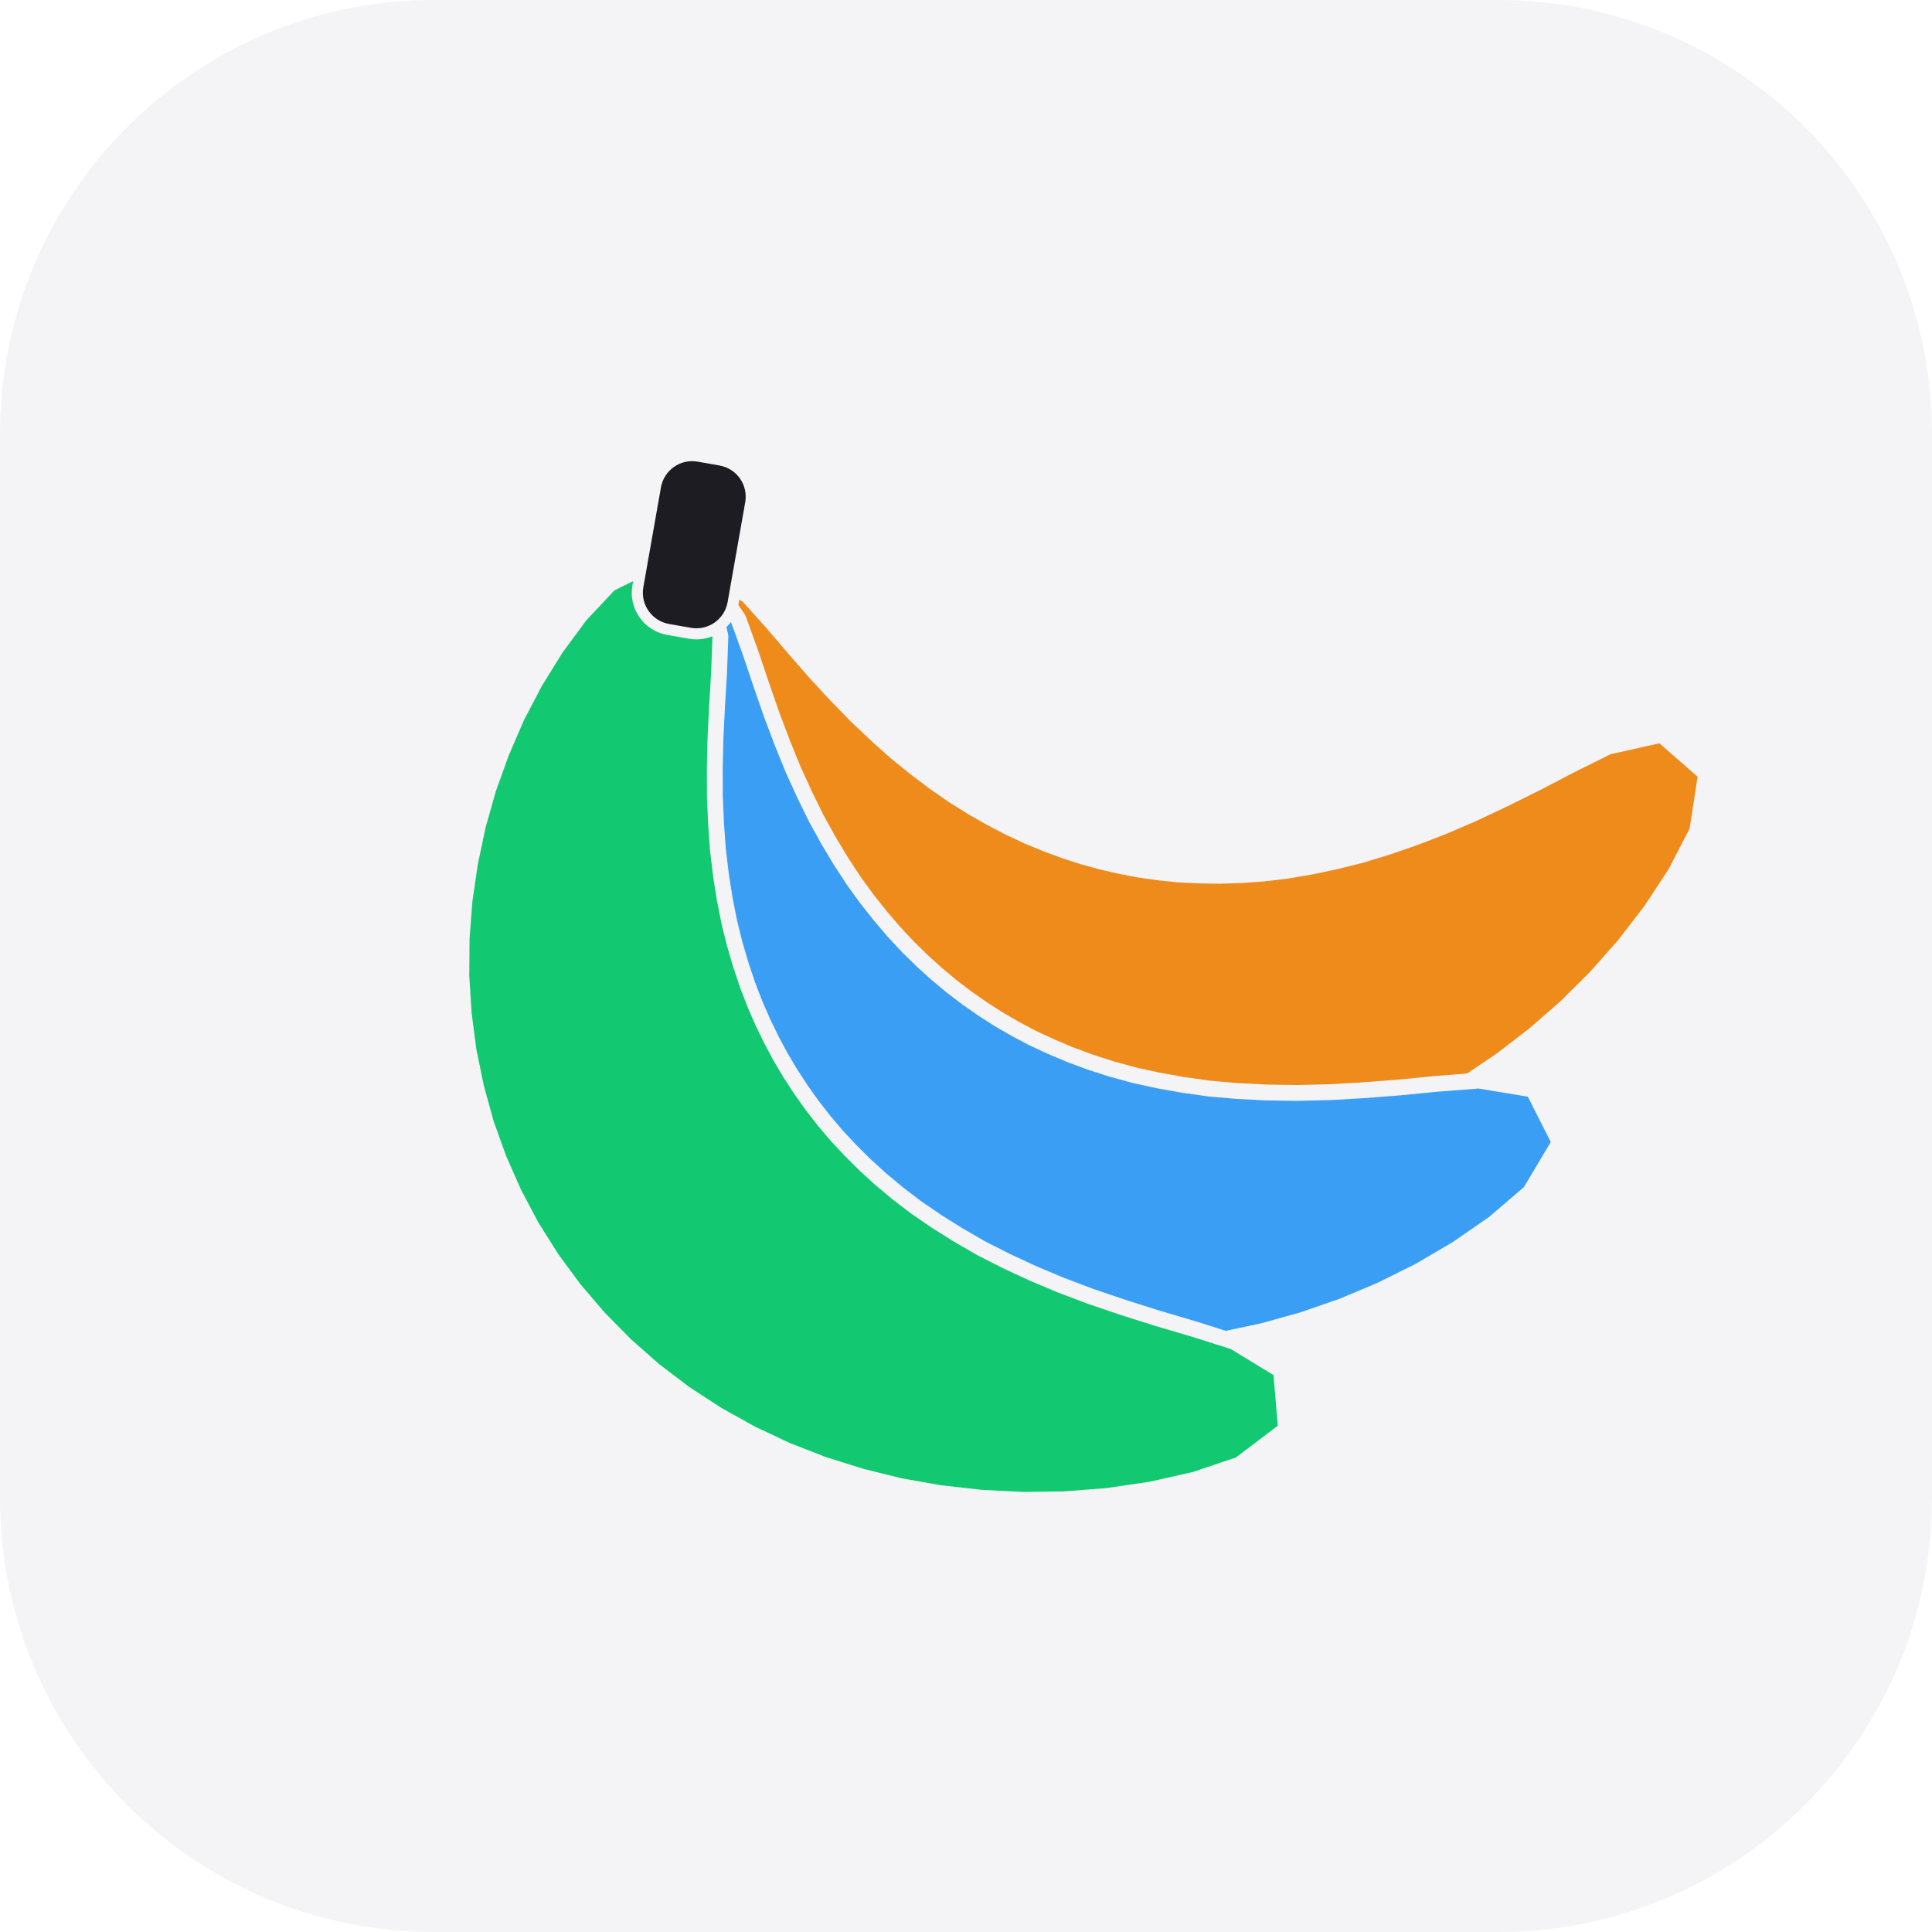
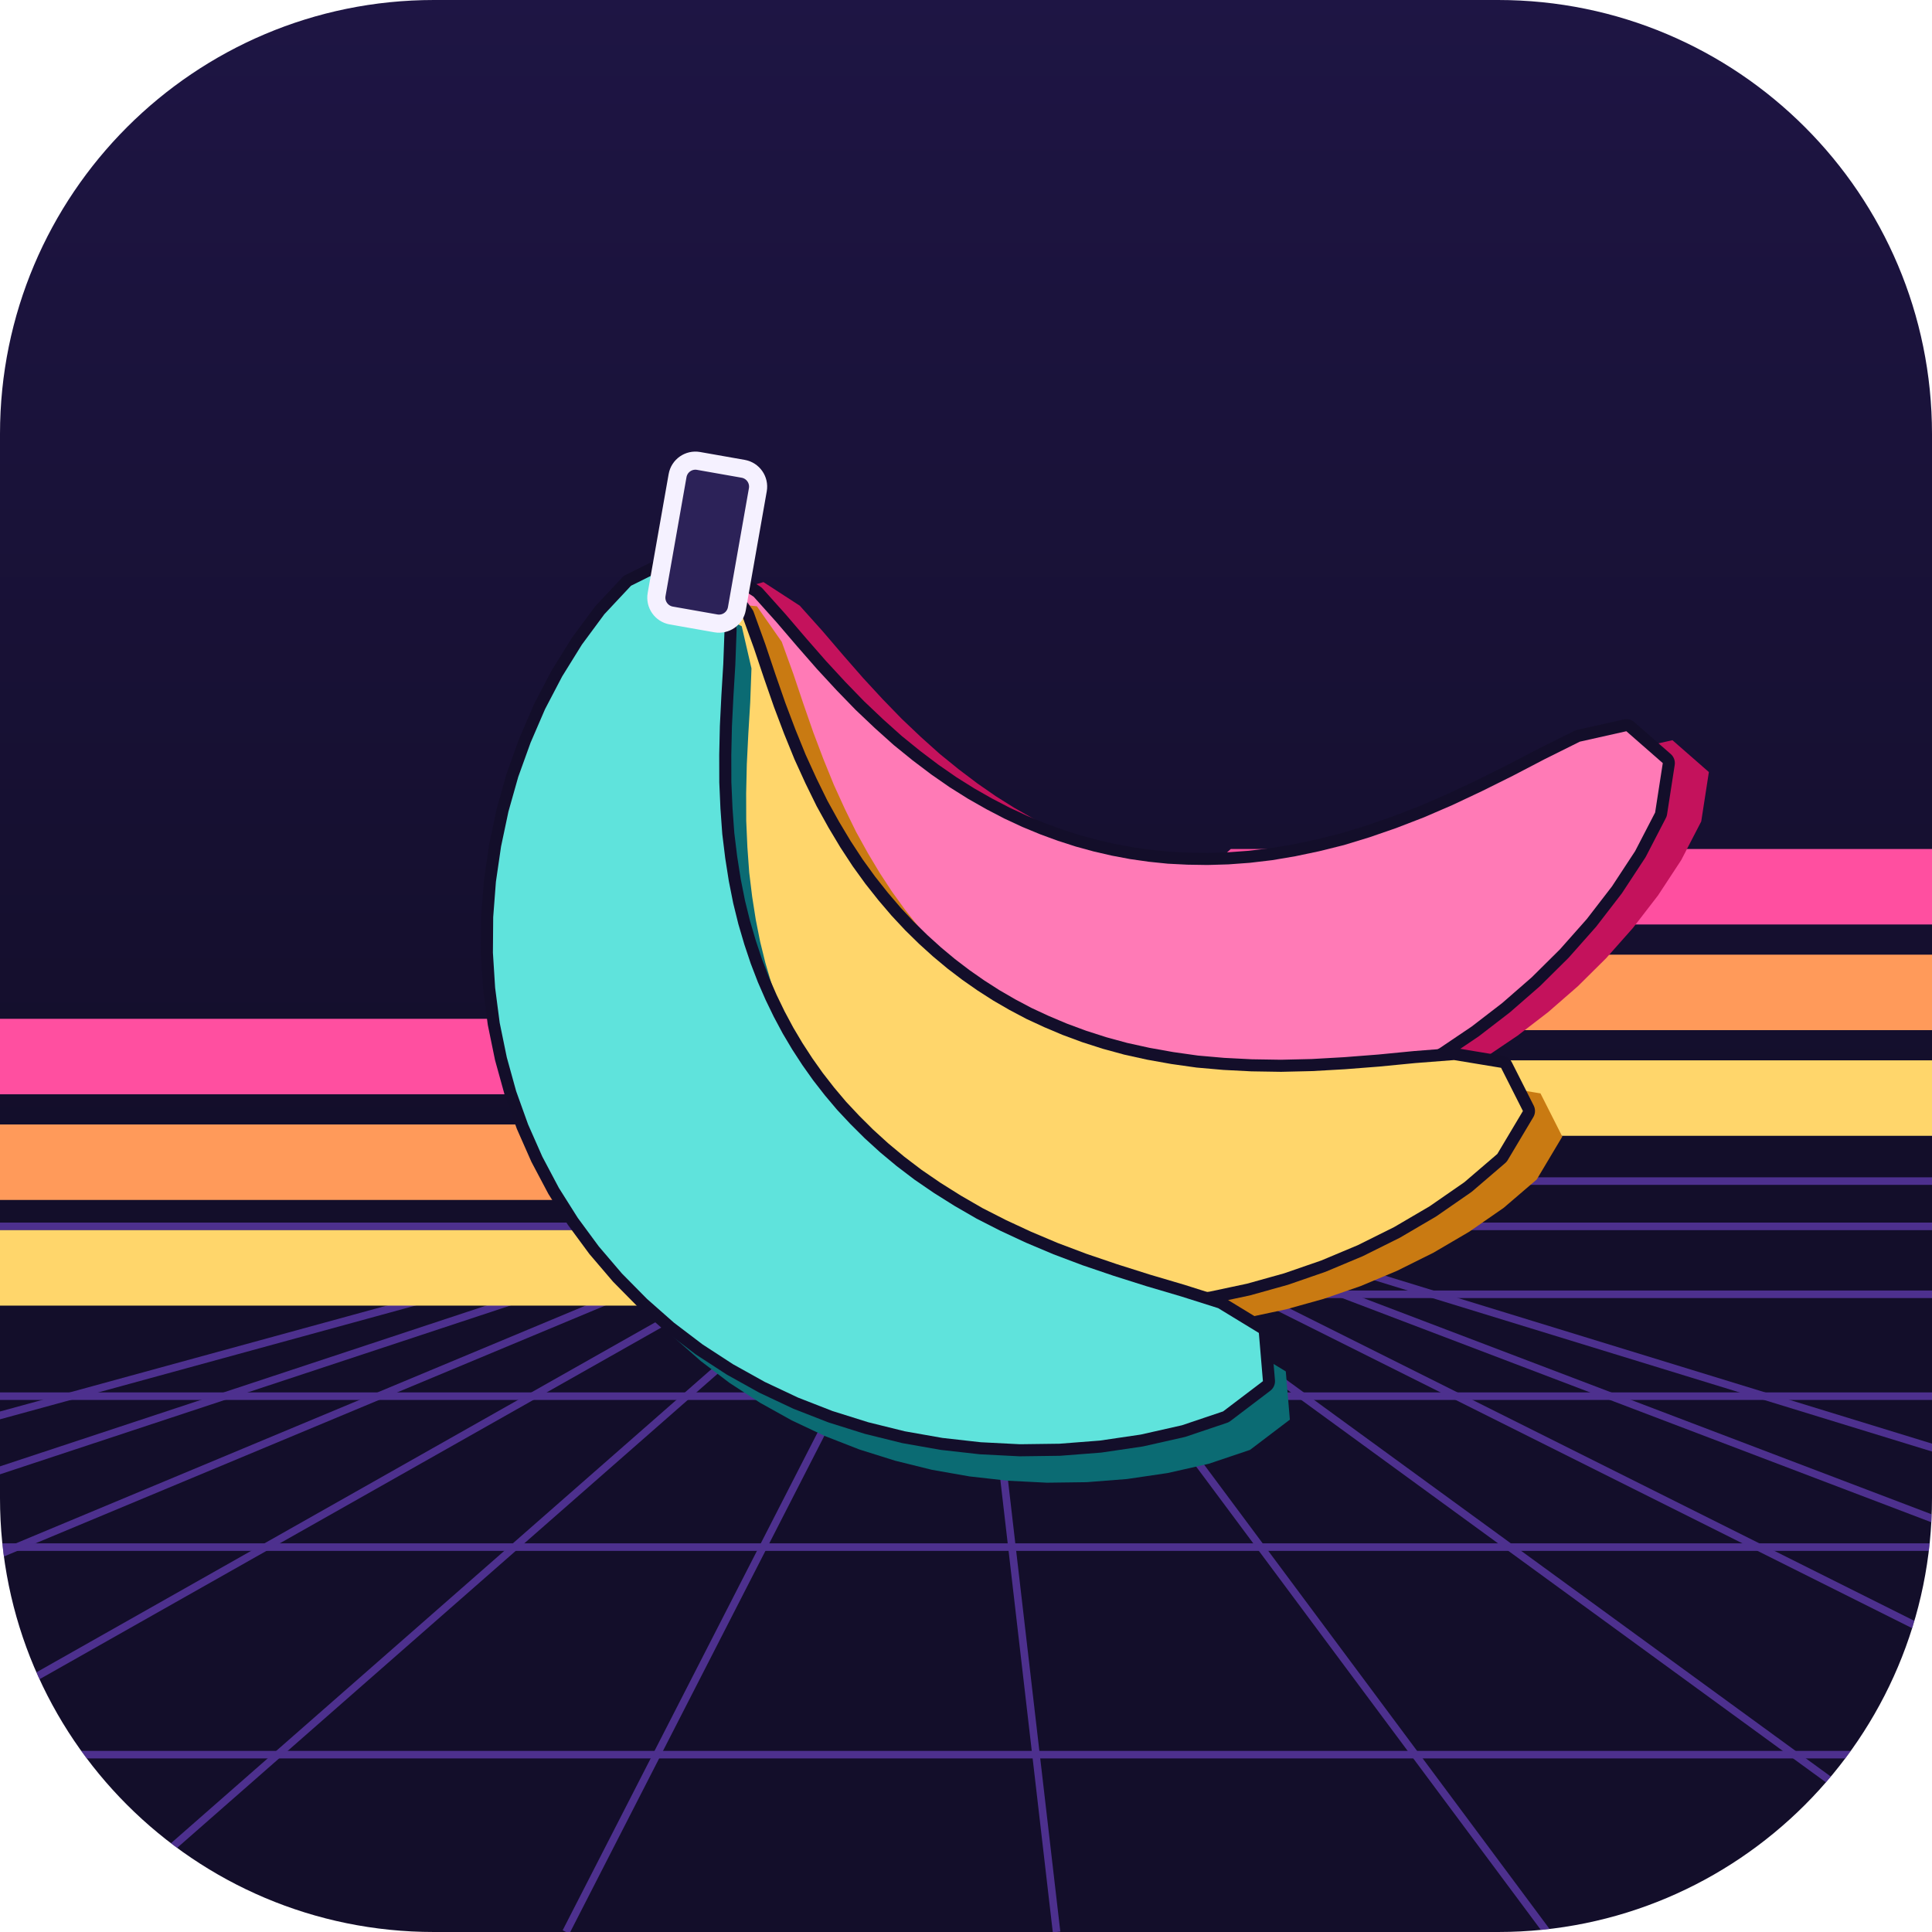
<svg xmlns="http://www.w3.org/2000/svg" viewBox="0 0 1024 1024" width="1024" height="1024">
-   <rect width="1024" height="1024" rx="230" fill="#F4F4F7" />
-   <g transform="translate(512 512) scale(.84) rotate(10) translate(-560 -470)">
-     <g transform="rotate(-44 343 262)">
-       <path d="M324.8 257.1 L300.3 275.2 L286.2 296.8 L275.0 319.3 L265.8 342.3 L258.4 365.6 L252.8 389.2 L248.7 412.9 L246.3 436.6 L245.5 460.3 L246.2 483.9 L248.5 507.3 L252.4 530.5 L257.9 553.2 L264.9 575.5 L273.5 597.2 L283.5 618.2 L295.1 638.5 L308.1 657.9 L322.5 676.4 L338.3 693.8 L355.3 710.0 L373.5 725.0 L392.8 738.7 L413.1 751.1 L434.3 762.0 L456.4 771.4 L479.2 779.3 L502.7 785.7 L526.7 790.5 L551.3 793.7 L576.2 795.4 L601.5 795.4 L627.0 793.8 L652.8 790.6 L678.6 785.7 L704.6 779.0 L730.5 770.4 L756.3 759.6 L781.6 745.8 L804.1 721.5 L795.9 690.5 L766.5 679.0 L740.9 675.6 L717.0 672.9 L694.4 669.9 L673.0 666.6 L652.8 662.8 L633.6 658.4 L615.6 653.6 L598.6 648.4 L582.7 642.6 L567.7 636.5 L553.6 630.1 L540.4 623.3 L528.0 616.2 L516.3 608.8 L505.4 601.2 L495.0 593.4 L485.3 585.3 L476.0 576.9 L467.2 568.2 L458.8 559.2 L450.8 549.9 L443.1 540.1 L435.8 530.0 L428.7 519.3 L421.9 508.0 L415.5 496.2 L409.3 483.7 L403.5 470.6 L398.1 456.7 L393.1 442.1 L388.4 426.7 L384.3 410.4 L380.5 393.3 L377.3 375.4 L374.4 356.5 L371.9 336.6 L369.5 315.7 L366.4 293.3 L355.2 266.9 Z" fill="#EE8B1B" stroke="#F4F4F7" stroke-width="20" stroke-linejoin="round" paint-order="stroke" />
+   <defs>
+     <clipPath id="r">
+       <rect width="1024" height="1024" rx="230" />
+     </clipPath>
+     <linearGradient id="sky" x1="0" y1="0" x2="0" y2="1">
+       <stop offset="0" stop-color="#1E1544" />
+       <stop offset=".6" stop-color="#130E2A" />
+     </linearGradient>
+   </defs>
+   <g clip-path="url(#r)">
+     <rect width="1024" height="1024" fill="url(#sky)" />
+     <g stroke="#7B4DE0" stroke-width="4" opacity=".55">
+       <path d="M512 610L-1000 1024" />
+       <path d="M512 610L-740 1024" />
+       <path d="M512 610L-480 1024" />
+       <path d="M512 610L-220 1024" />
+       <path d="M512 610L40 1024" />
+       <path d="M512 610L300 1024" />
+       <path d="M512 610L560 1024" />
+       <path d="M512 610L820 1024" />
+       <path d="M512 610L1080 1024" />
+       <path d="M512 610L1340 1024" />
+       <path d="M512 610L1600 1024" />
+       <path d="M512 610L1860 1024" />
+       <path d="M0 626H1024" />
+       <path d="M0 650H1024" />
+       <path d="M0 686H1024" />
+       <path d="M0 740H1024" />
+       <path d="M0 820H1024" />
+       <path d="M0 930H1024" />
    </g>
-     <g transform="rotate(-22 343 262)">
-       <path d="M324.8 257.1 L300.3 275.2 L286.2 296.8 L275.0 319.3 L265.8 342.3 L258.4 365.6 L252.8 389.2 L248.7 412.9 L246.3 436.6 L245.5 460.3 L246.2 483.9 L248.5 507.3 L252.4 530.5 L257.9 553.2 L264.9 575.5 L273.5 597.2 L283.5 618.2 L295.1 638.5 L308.1 657.9 L322.5 676.4 L338.3 693.8 L355.3 710.0 L373.5 725.0 L392.8 738.7 L413.1 751.1 L434.3 762.0 L456.4 771.4 L479.2 779.3 L502.7 785.7 L526.7 790.5 L551.3 793.7 L576.2 795.4 L601.5 795.4 L627.0 793.8 L652.8 790.6 L678.6 785.7 L704.6 779.0 L730.5 770.4 L756.3 759.6 L781.6 745.8 L804.1 721.5 L795.9 690.5 L766.5 679.0 L740.9 675.6 L717.0 672.9 L694.4 669.9 L673.0 666.6 L652.8 662.8 L633.6 658.4 L615.6 653.6 L598.6 648.4 L582.7 642.6 L567.7 636.5 L553.6 630.1 L540.4 623.3 L528.0 616.2 L516.3 608.8 L505.4 601.2 L495.0 593.4 L485.3 585.3 L476.0 576.9 L467.2 568.2 L458.8 559.2 L450.8 549.9 L443.1 540.1 L435.8 530.0 L428.7 519.3 L421.9 508.0 L415.5 496.2 L409.3 483.7 L403.5 470.6 L398.1 456.7 L393.1 442.1 L388.4 426.7 L384.3 410.4 L380.5 393.3 L377.3 375.4 L374.4 356.5 L371.9 336.6 L369.5 315.7 L366.4 293.3 L355.2 266.9 Z" fill="#3B9EF5" stroke="#F4F4F7" stroke-width="20" stroke-linejoin="round" paint-order="stroke" />
+     <path d="M-20 560H560L660 470H1044" stroke="#FF4FA0" stroke-width="40" fill="none" />
+     <path d="M-20 616H586L686 526H1044" stroke="#FF9A5A" stroke-width="40" fill="none" />
+     <path d="M-20 672H612L712 582H1044" stroke="#FFD66B" stroke-width="40" fill="none" />
+     <g transform="translate(512 500) scale(.8) rotate(10) translate(-560 -470)">
+       <g transform="rotate(-44 343 262)">
+         <path d="M324.8 257.1 L300.3 275.2 L286.2 296.8 L275.0 319.3 L265.8 342.3 L258.4 365.6 L252.8 389.2 L248.7 412.9 L246.3 436.6 L245.5 460.3 L246.2 483.9 L248.5 507.3 L252.4 530.5 L257.9 553.2 L264.9 575.5 L273.5 597.2 L283.5 618.2 L295.1 638.5 L308.1 657.9 L322.5 676.4 L338.3 693.8 L355.3 710.0 L373.5 725.0 L392.8 738.7 L413.1 751.1 L434.3 762.0 L456.4 771.4 L479.2 779.3 L502.7 785.7 L526.7 790.5 L551.3 793.7 L576.2 795.4 L601.5 795.4 L627.0 793.8 L652.8 790.6 L678.6 785.7 L704.6 779.0 L730.5 770.4 L756.3 759.6 L781.6 745.8 L804.1 721.5 L795.9 690.5 L766.5 679.0 L740.9 675.6 L717.0 672.9 L694.4 669.9 L673.0 666.6 L652.8 662.8 L633.6 658.4 L615.6 653.6 L598.6 648.4 L582.7 642.6 L567.7 636.5 L553.6 630.1 L540.4 623.3 L528.0 616.2 L516.3 608.8 L505.4 601.2 L495.0 593.4 L485.3 585.3 L476.0 576.9 L467.2 568.2 L458.8 559.2 L450.8 549.9 L443.1 540.1 L435.8 530.0 L428.7 519.3 L421.9 508.0 L415.5 496.2 L409.3 483.7 L403.5 470.6 L398.1 456.7 L393.1 442.1 L388.4 426.7 L384.3 410.4 L380.5 393.3 L377.3 375.4 L374.4 356.5 L371.9 336.6 L369.5 315.7 L366.4 293.3 L355.2 266.9 Z" fill="#C4125C" transform="translate(22 22)" />
+         <path d="M324.8 257.1 L300.3 275.2 L286.2 296.8 L275.0 319.3 L265.8 342.3 L258.4 365.6 L252.8 389.2 L248.7 412.9 L246.3 436.6 L245.5 460.3 L246.2 483.9 L248.5 507.3 L252.4 530.5 L257.9 553.2 L264.9 575.5 L273.5 597.2 L283.5 618.2 L295.1 638.5 L308.1 657.9 L322.5 676.4 L338.3 693.8 L355.3 710.0 L373.5 725.0 L392.8 738.7 L413.1 751.1 L434.3 762.0 L456.4 771.4 L479.2 779.3 L502.7 785.7 L526.7 790.5 L551.3 793.7 L576.2 795.4 L601.5 795.4 L627.0 793.8 L652.8 790.6 L678.6 785.7 L704.6 779.0 L730.5 770.4 L756.3 759.6 L781.6 745.8 L804.1 721.5 L795.9 690.5 L766.5 679.0 L740.9 675.6 L717.0 672.9 L694.4 669.9 L673.0 666.6 L652.8 662.8 L633.6 658.4 L615.6 653.6 L598.6 648.4 L582.7 642.6 L567.7 636.5 L553.6 630.1 L540.4 623.3 L528.0 616.2 L516.3 608.8 L505.4 601.2 L495.0 593.4 L485.3 585.3 L476.0 576.9 L467.2 568.2 L458.8 559.2 L450.8 549.9 L443.1 540.1 L435.8 530.0 L428.7 519.3 L421.9 508.0 L415.5 496.2 L409.3 483.7 L403.5 470.6 L398.1 456.7 L393.1 442.1 L388.4 426.7 L384.3 410.4 L380.5 393.3 L377.3 375.4 L374.4 356.5 L371.9 336.6 L369.5 315.7 L366.4 293.3 L355.2 266.9 Z" fill="#FF7AB6" stroke="#130E2A" stroke-width="16" stroke-linejoin="round" paint-order="stroke" />
+       </g>
+       <g transform="rotate(-22 343 262)">
+         <path d="M324.8 257.1 L300.3 275.2 L286.2 296.8 L275.0 319.3 L265.8 342.3 L258.4 365.6 L252.8 389.2 L248.7 412.9 L246.3 436.6 L245.5 460.3 L246.2 483.9 L248.5 507.3 L252.4 530.5 L257.9 553.2 L264.9 575.5 L273.5 597.2 L283.5 618.2 L295.1 638.5 L308.1 657.9 L322.5 676.4 L338.3 693.8 L355.3 710.0 L373.5 725.0 L392.8 738.7 L413.1 751.1 L434.3 762.0 L456.4 771.4 L479.2 779.3 L502.7 785.7 L526.7 790.5 L551.3 793.7 L576.2 795.4 L601.5 795.4 L627.0 793.8 L652.8 790.6 L678.6 785.7 L704.6 779.0 L730.5 770.4 L756.3 759.6 L781.6 745.8 L804.1 721.5 L795.9 690.5 L766.5 679.0 L740.9 675.6 L717.0 672.9 L694.4 669.9 L673.0 666.6 L652.8 662.8 L633.6 658.4 L615.6 653.6 L598.6 648.4 L582.7 642.6 L567.7 636.5 L553.6 630.1 L540.4 623.3 L528.0 616.2 L516.3 608.8 L505.4 601.2 L495.0 593.4 L485.3 585.3 L476.0 576.9 L467.2 568.2 L458.8 559.2 L450.8 549.9 L443.1 540.1 L435.8 530.0 L428.7 519.3 L421.9 508.0 L415.5 496.2 L409.3 483.7 L403.5 470.6 L398.1 456.7 L393.1 442.1 L388.4 426.7 L384.3 410.4 L380.5 393.3 L377.3 375.4 L374.4 356.5 L371.9 336.6 L369.5 315.7 L366.4 293.3 L355.2 266.9 Z" fill="#C97A12" transform="translate(22 22)" />
+         <path d="M324.8 257.1 L300.3 275.2 L286.2 296.8 L275.0 319.3 L265.8 342.3 L258.4 365.6 L252.8 389.2 L248.7 412.9 L246.3 436.6 L245.5 460.3 L246.2 483.9 L248.5 507.3 L252.4 530.5 L257.9 553.2 L264.9 575.5 L273.5 597.2 L283.5 618.2 L295.1 638.5 L308.1 657.9 L322.5 676.4 L338.3 693.8 L355.3 710.0 L373.5 725.0 L392.8 738.7 L413.1 751.1 L434.3 762.0 L456.4 771.4 L479.2 779.3 L502.7 785.7 L526.7 790.5 L551.3 793.7 L576.2 795.4 L601.5 795.4 L627.0 793.8 L652.8 790.6 L678.6 785.7 L704.6 779.0 L730.5 770.4 L756.3 759.6 L781.6 745.8 L804.1 721.5 L795.9 690.5 L766.5 679.0 L740.9 675.6 L717.0 672.9 L694.4 669.9 L673.0 666.6 L652.8 662.8 L633.6 658.4 L615.6 653.6 L598.6 648.4 L582.7 642.6 L567.7 636.5 L553.6 630.1 L540.4 623.3 L528.0 616.2 L516.3 608.8 L505.4 601.2 L495.0 593.4 L485.3 585.3 L476.0 576.9 L467.2 568.2 L458.8 559.2 L450.8 549.9 L443.1 540.1 L435.8 530.0 L428.7 519.3 L421.9 508.0 L415.5 496.2 L409.3 483.7 L403.5 470.6 L398.1 456.7 L393.1 442.1 L388.4 426.7 L384.3 410.4 L380.5 393.3 L377.3 375.4 L374.4 356.5 L371.9 336.6 L369.5 315.7 L366.4 293.3 L355.2 266.9 Z" fill="#FFD66B" stroke="#130E2A" stroke-width="16" stroke-linejoin="round" paint-order="stroke" />
+       </g>
+       <g transform="rotate(0 343 262)">
+         <path d="M324.8 257.1 L300.3 275.2 L286.2 296.8 L275.0 319.3 L265.8 342.3 L258.4 365.6 L252.8 389.2 L248.7 412.9 L246.3 436.6 L245.5 460.3 L246.2 483.9 L248.5 507.3 L252.4 530.5 L257.9 553.2 L264.9 575.5 L273.5 597.2 L283.5 618.2 L295.1 638.5 L308.1 657.9 L322.5 676.4 L338.3 693.8 L355.3 710.0 L373.5 725.0 L392.8 738.7 L413.1 751.1 L434.3 762.0 L456.4 771.4 L479.2 779.3 L502.7 785.7 L526.7 790.5 L551.3 793.7 L576.2 795.4 L601.5 795.4 L627.0 793.8 L652.8 790.6 L678.6 785.7 L704.6 779.0 L730.5 770.4 L756.3 759.6 L781.6 745.8 L804.1 721.5 L795.9 690.5 L766.5 679.0 L740.9 675.6 L717.0 672.9 L694.4 669.9 L673.0 666.6 L652.8 662.8 L633.6 658.4 L615.6 653.6 L598.6 648.4 L582.7 642.6 L567.7 636.5 L553.6 630.1 L540.4 623.3 L528.0 616.2 L516.3 608.8 L505.4 601.2 L495.0 593.4 L485.3 585.3 L476.0 576.9 L467.2 568.2 L458.8 559.2 L450.8 549.9 L443.1 540.1 L435.8 530.0 L428.7 519.3 L421.9 508.0 L415.5 496.2 L409.3 483.7 L403.5 470.6 L398.1 456.7 L393.1 442.1 L388.4 426.7 L384.3 410.4 L380.5 393.3 L377.3 375.4 L374.4 356.5 L371.9 336.6 L369.5 315.7 L366.4 293.3 L355.2 266.9 Z" fill="#0B6B73" transform="translate(22 22)" />
+         <path d="M324.8 257.1 L300.3 275.2 L286.2 296.8 L275.0 319.3 L265.8 342.3 L258.4 365.6 L252.8 389.2 L248.7 412.9 L246.3 436.6 L245.5 460.3 L246.2 483.9 L248.5 507.3 L252.4 530.5 L257.9 553.2 L264.9 575.5 L273.5 597.2 L283.5 618.2 L295.1 638.5 L308.1 657.9 L322.5 676.4 L338.3 693.8 L355.3 710.0 L373.5 725.0 L392.8 738.7 L413.1 751.1 L434.3 762.0 L456.4 771.4 L479.2 779.3 L502.7 785.7 L526.7 790.5 L551.3 793.7 L576.2 795.4 L601.5 795.4 L627.0 793.8 L652.8 790.6 L678.6 785.7 L704.6 779.0 L730.5 770.4 L756.3 759.6 L781.6 745.8 L804.1 721.5 L795.9 690.5 L766.5 679.0 L740.9 675.6 L717.0 672.9 L694.4 669.9 L673.0 666.6 L652.8 662.8 L633.6 658.4 L615.6 653.6 L598.6 648.4 L582.7 642.6 L567.7 636.5 L553.6 630.1 L540.4 623.3 L528.0 616.2 L516.3 608.8 L505.4 601.2 L495.0 593.4 L485.3 585.3 L476.0 576.9 L467.2 568.2 L458.8 559.2 L450.8 549.9 L443.1 540.1 L435.8 530.0 L428.7 519.3 L421.9 508.0 L415.5 496.2 L409.3 483.7 L403.5 470.6 L398.1 456.7 L393.1 442.1 L388.4 426.7 L384.3 410.4 L380.5 393.3 L377.3 375.4 L374.4 356.5 L371.9 336.6 L369.5 315.7 L366.4 293.3 L355.2 266.9 Z" fill="#5FE3DC" stroke="#130E2A" stroke-width="16" stroke-linejoin="round" paint-order="stroke" />
+       </g>
+       <rect x="318" y="186" width="54" height="104" rx="12" fill="#2C2258" stroke="#F5F1FF" stroke-width="12" />
    </g>
-     <g transform="rotate(0 343 262)">
-       <path d="M324.8 257.1 L300.3 275.2 L286.2 296.8 L275.0 319.3 L265.8 342.3 L258.4 365.6 L252.8 389.2 L248.7 412.9 L246.3 436.6 L245.5 460.3 L246.2 483.9 L248.5 507.3 L252.4 530.5 L257.9 553.2 L264.9 575.5 L273.5 597.2 L283.5 618.2 L295.1 638.5 L308.1 657.9 L322.5 676.4 L338.3 693.8 L355.3 710.0 L373.5 725.0 L392.8 738.7 L413.1 751.1 L434.3 762.0 L456.4 771.4 L479.2 779.3 L502.7 785.7 L526.7 790.5 L551.3 793.7 L576.2 795.4 L601.5 795.4 L627.0 793.8 L652.8 790.6 L678.6 785.7 L704.6 779.0 L730.5 770.4 L756.3 759.6 L781.6 745.8 L804.1 721.5 L795.9 690.5 L766.5 679.0 L740.9 675.6 L717.0 672.9 L694.4 669.9 L673.0 666.6 L652.8 662.8 L633.6 658.4 L615.6 653.6 L598.6 648.4 L582.7 642.6 L567.7 636.5 L553.6 630.1 L540.4 623.3 L528.0 616.2 L516.3 608.8 L505.4 601.2 L495.0 593.4 L485.3 585.3 L476.0 576.9 L467.2 568.2 L458.8 559.2 L450.8 549.9 L443.1 540.1 L435.8 530.0 L428.7 519.3 L421.9 508.0 L415.5 496.2 L409.3 483.7 L403.5 470.6 L398.1 456.7 L393.1 442.1 L388.4 426.7 L384.3 410.4 L380.5 393.3 L377.3 375.4 L374.4 356.5 L371.9 336.6 L369.5 315.7 L366.4 293.3 L355.2 266.9 Z" fill="#12C971" stroke="#F4F4F7" stroke-width="20" stroke-linejoin="round" paint-order="stroke" />
-     </g>
-     <rect x="318" y="186" width="54" height="104" rx="20" fill="#1D1C23" stroke="#F4F4F7" stroke-width="14" paint-order="stroke" />
  </g>
</svg>
